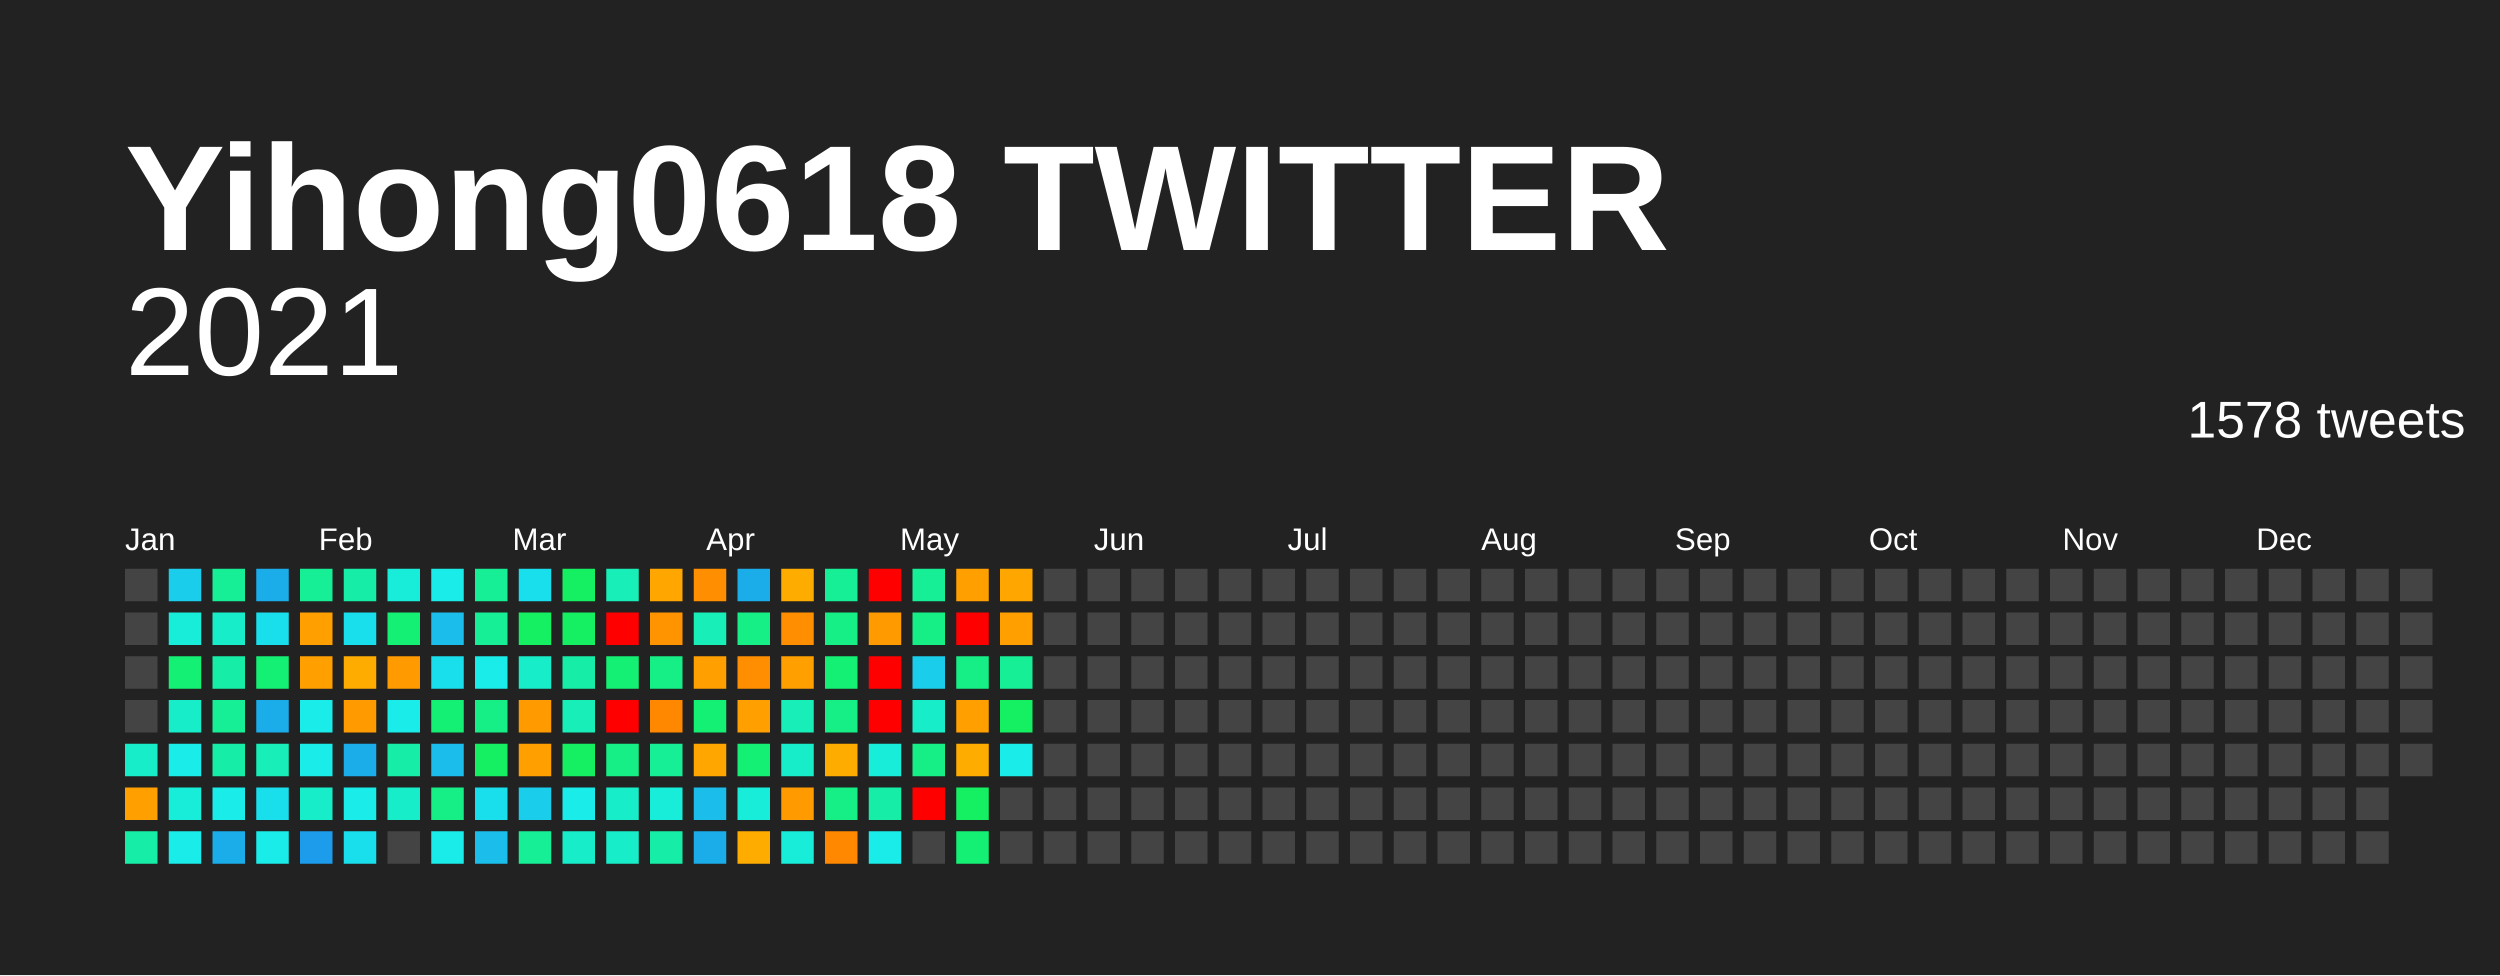
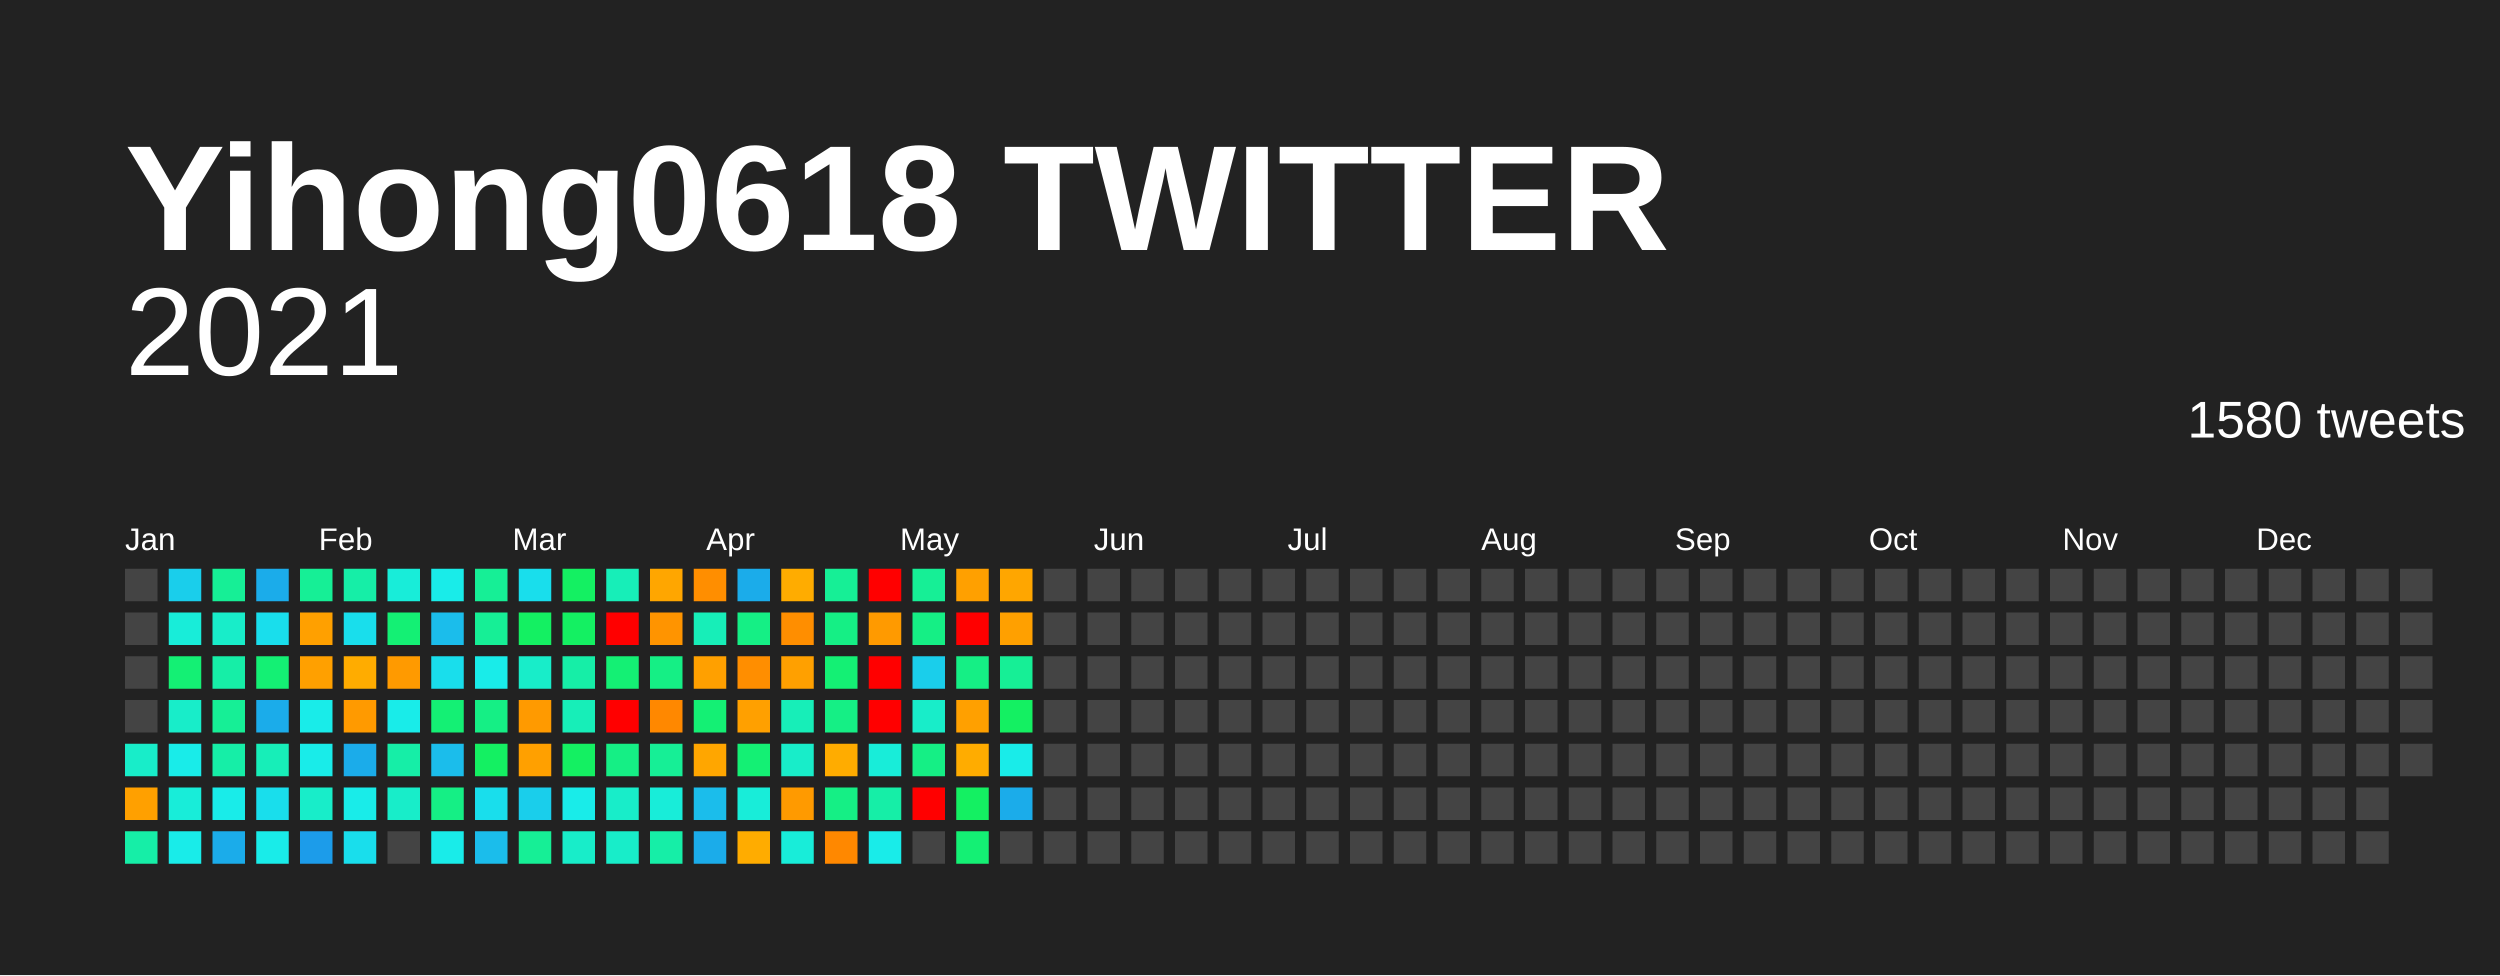
<svg xmlns="http://www.w3.org/2000/svg" baseProfile="full" height="78mm" version="1.1" viewBox="0,0,200,78" width="200mm">
  <defs />
  <rect fill="#222222" height="78" width="200" x="0" y="0" />
  <text fill="#FFFFFF" style="font-size:12px; font-family:Arial; font-weight:bold;" x="10" y="20">Yihong0618 TWITTER</text>
  <text alignment-baseline="hanging" fill="#FFFFFF" style="font-size:10.0px; font-family:Arial;" x="10" y="30">2021</text>
-   <text alignment-baseline="hanging" fill="#FFFFFF" style="font-size:4.125px; font-family:Arial;" x="175" y="35">1578 tweets</text>
+   <text alignment-baseline="hanging" fill="#FFFFFF" style="font-size:4.125px; font-family:Arial;" x="175" y="35">1580 tweets</text>
  <text fill="#FFFFFF" style="font-size:2.5px; font-family:Arial" x="10.0" y="44">Jan</text>
  <text fill="#FFFFFF" style="font-size:2.5px; font-family:Arial" x="25.5" y="44">Feb</text>
  <text fill="#FFFFFF" style="font-size:2.5px; font-family:Arial" x="41.0" y="44">Mar</text>
  <text fill="#FFFFFF" style="font-size:2.5px; font-family:Arial" x="56.5" y="44">Apr</text>
  <text fill="#FFFFFF" style="font-size:2.5px; font-family:Arial" x="72.0" y="44">May</text>
  <text fill="#FFFFFF" style="font-size:2.5px; font-family:Arial" x="87.5" y="44">Jun</text>
  <text fill="#FFFFFF" style="font-size:2.5px; font-family:Arial" x="103.0" y="44">Jul</text>
  <text fill="#FFFFFF" style="font-size:2.5px; font-family:Arial" x="118.5" y="44">Aug</text>
  <text fill="#FFFFFF" style="font-size:2.5px; font-family:Arial" x="134.0" y="44">Sep</text>
  <text fill="#FFFFFF" style="font-size:2.5px; font-family:Arial" x="149.5" y="44">Oct</text>
  <text fill="#FFFFFF" style="font-size:2.5px; font-family:Arial" x="165.0" y="44">Nov</text>
  <text fill="#FFFFFF" style="font-size:2.5px; font-family:Arial" x="180.5" y="44">Dec</text>
  <rect fill="#444444" height="2.6" width="2.6" x="10.0" y="45.5" />
  <rect fill="#444444" height="2.6" width="2.6" x="10.0" y="49.0" />
  <rect fill="#444444" height="2.6" width="2.6" x="10.0" y="52.5" />
  <rect fill="#444444" height="2.6" width="2.6" x="10.0" y="56.0" />
  <rect fill="#18edc9" height="2.6" width="2.6" x="10.0" y="59.5" />
  <rect fill="#ffa000" height="2.6" width="2.6" x="10.0" y="63.0" />
  <rect fill="#16eea7" height="2.6" width="2.6" x="10.0" y="66.5" />
  <rect fill="#1aceeb" height="2.6" width="2.6" x="13.5" y="45.5" />
  <rect fill="#18edd9" height="2.6" width="2.6" x="13.5" y="49.0" />
  <rect fill="#14f074" height="2.6" width="2.6" x="13.5" y="52.5" />
  <rect fill="#18edc9" height="2.6" width="2.6" x="13.5" y="56.0" />
  <rect fill="#19ece9" height="2.6" width="2.6" x="13.5" y="59.5" />
  <rect fill="#18edd9" height="2.6" width="2.6" x="13.5" y="63.0" />
  <rect fill="#19ece9" height="2.6" width="2.6" x="13.5" y="66.5" />
  <rect fill="#16ef96" height="2.6" width="2.6" x="17.0" y="45.5" />
  <rect fill="#18edc9" height="2.6" width="2.6" x="17.0" y="49.0" />
  <rect fill="#16eea7" height="2.6" width="2.6" x="17.0" y="52.5" />
  <rect fill="#16ef96" height="2.6" width="2.6" x="17.0" y="56.0" />
  <rect fill="#16eea7" height="2.6" width="2.6" x="17.0" y="59.5" />
  <rect fill="#19ece9" height="2.6" width="2.6" x="17.0" y="63.0" />
  <rect fill="#1bacea" height="2.6" width="2.6" x="17.0" y="66.5" />
  <rect fill="#1bacea" height="2.6" width="2.6" x="20.5" y="45.5" />
  <rect fill="#19deec" height="2.6" width="2.6" x="20.5" y="49.0" />
  <rect fill="#14f074" height="2.6" width="2.6" x="20.5" y="52.5" />
  <rect fill="#1bacea" height="2.6" width="2.6" x="20.5" y="56.0" />
  <rect fill="#17eeb8" height="2.6" width="2.6" x="20.5" y="59.5" />
  <rect fill="#19deec" height="2.6" width="2.6" x="20.5" y="63.0" />
  <rect fill="#19ece9" height="2.6" width="2.6" x="20.5" y="66.5" />
  <rect fill="#16ef96" height="2.6" width="2.6" x="24.0" y="45.5" />
  <rect fill="#ffa000" height="2.6" width="2.6" x="24.0" y="49.0" />
  <rect fill="#ffa000" height="2.6" width="2.6" x="24.0" y="52.5" />
  <rect fill="#19ece9" height="2.6" width="2.6" x="24.0" y="56.0" />
  <rect fill="#19ece9" height="2.6" width="2.6" x="24.0" y="59.5" />
  <rect fill="#18edc9" height="2.6" width="2.6" x="24.0" y="63.0" />
  <rect fill="#1c9cea" height="2.6" width="2.6" x="24.0" y="66.5" />
  <rect fill="#16eea7" height="2.6" width="2.6" x="27.5" y="45.5" />
  <rect fill="#19deec" height="2.6" width="2.6" x="27.5" y="49.0" />
  <rect fill="#ffac00" height="2.6" width="2.6" x="27.5" y="52.5" />
  <rect fill="#ff9a00" height="2.6" width="2.6" x="27.5" y="56.0" />
  <rect fill="#1bacea" height="2.6" width="2.6" x="27.5" y="59.5" />
  <rect fill="#19ece9" height="2.6" width="2.6" x="27.5" y="63.0" />
  <rect fill="#19deec" height="2.6" width="2.6" x="27.5" y="66.5" />
  <rect fill="#18edd9" height="2.6" width="2.6" x="31.0" y="45.5" />
  <rect fill="#14f074" height="2.6" width="2.6" x="31.0" y="49.0" />
  <rect fill="#ff9a00" height="2.6" width="2.6" x="31.0" y="52.5" />
  <rect fill="#19ece9" height="2.6" width="2.6" x="31.0" y="56.0" />
  <rect fill="#16eea7" height="2.6" width="2.6" x="31.0" y="59.5" />
  <rect fill="#18edc9" height="2.6" width="2.6" x="31.0" y="63.0" />
  <rect fill="#444444" height="2.6" width="2.6" x="31.0" y="66.5" />
  <rect fill="#19ece9" height="2.6" width="2.6" x="34.5" y="45.5" />
  <rect fill="#1bbdeb" height="2.6" width="2.6" x="34.5" y="49.0" />
  <rect fill="#19deec" height="2.6" width="2.6" x="34.5" y="52.5" />
  <rect fill="#14f074" height="2.6" width="2.6" x="34.5" y="56.0" />
  <rect fill="#1bbdeb" height="2.6" width="2.6" x="34.5" y="59.5" />
  <rect fill="#15ef85" height="2.6" width="2.6" x="34.5" y="63.0" />
  <rect fill="#19ece9" height="2.6" width="2.6" x="34.5" y="66.5" />
  <rect fill="#16ef96" height="2.6" width="2.6" x="38.0" y="45.5" />
  <rect fill="#16ef96" height="2.6" width="2.6" x="38.0" y="49.0" />
  <rect fill="#19ece9" height="2.6" width="2.6" x="38.0" y="52.5" />
  <rect fill="#15ef85" height="2.6" width="2.6" x="38.0" y="56.0" />
  <rect fill="#14f062" height="2.6" width="2.6" x="38.0" y="59.5" />
  <rect fill="#19deec" height="2.6" width="2.6" x="38.0" y="63.0" />
  <rect fill="#1bbdeb" height="2.6" width="2.6" x="38.0" y="66.5" />
  <rect fill="#19deec" height="2.6" width="2.6" x="41.5" y="45.5" />
  <rect fill="#14f062" height="2.6" width="2.6" x="41.5" y="49.0" />
  <rect fill="#18edc9" height="2.6" width="2.6" x="41.5" y="52.5" />
  <rect fill="#ff9a00" height="2.6" width="2.6" x="41.5" y="56.0" />
  <rect fill="#ffa000" height="2.6" width="2.6" x="41.5" y="59.5" />
  <rect fill="#1aceeb" height="2.6" width="2.6" x="41.5" y="63.0" />
  <rect fill="#16ef96" height="2.6" width="2.6" x="41.5" y="66.5" />
  <rect fill="#14f062" height="2.6" width="2.6" x="45.0" y="45.5" />
  <rect fill="#14f062" height="2.6" width="2.6" x="45.0" y="49.0" />
  <rect fill="#16eea7" height="2.6" width="2.6" x="45.0" y="52.5" />
  <rect fill="#17eeb8" height="2.6" width="2.6" x="45.0" y="56.0" />
  <rect fill="#14f062" height="2.6" width="2.6" x="45.0" y="59.5" />
  <rect fill="#19ece9" height="2.6" width="2.6" x="45.0" y="63.0" />
  <rect fill="#18edc9" height="2.6" width="2.6" x="45.0" y="66.5" />
  <rect fill="#17eeb8" height="2.6" width="2.6" x="48.5" y="45.5" />
  <rect fill="red" height="2.6" width="2.6" x="48.5" y="49.0" />
  <rect fill="#14f074" height="2.6" width="2.6" x="48.5" y="52.5" />
  <rect fill="red" height="2.6" width="2.6" x="48.5" y="56.0" />
  <rect fill="#15ef85" height="2.6" width="2.6" x="48.5" y="59.5" />
  <rect fill="#18edc9" height="2.6" width="2.6" x="48.5" y="63.0" />
  <rect fill="#18edc9" height="2.6" width="2.6" x="48.5" y="66.5" />
  <rect fill="#ffa600" height="2.6" width="2.6" x="52.0" y="45.5" />
  <rect fill="#ff9400" height="2.6" width="2.6" x="52.0" y="49.0" />
  <rect fill="#15ef85" height="2.6" width="2.6" x="52.0" y="52.5" />
  <rect fill="#ff8800" height="2.6" width="2.6" x="52.0" y="56.0" />
  <rect fill="#16ef96" height="2.6" width="2.6" x="52.0" y="59.5" />
  <rect fill="#18edd9" height="2.6" width="2.6" x="52.0" y="63.0" />
  <rect fill="#16eea7" height="2.6" width="2.6" x="52.0" y="66.5" />
  <rect fill="#ff8e00" height="2.6" width="2.6" x="55.5" y="45.5" />
  <rect fill="#17eeb8" height="2.6" width="2.6" x="55.5" y="49.0" />
  <rect fill="#ffa000" height="2.6" width="2.6" x="55.5" y="52.5" />
  <rect fill="#14f074" height="2.6" width="2.6" x="55.5" y="56.0" />
  <rect fill="#ffa600" height="2.6" width="2.6" x="55.5" y="59.5" />
  <rect fill="#1bbdeb" height="2.6" width="2.6" x="55.5" y="63.0" />
  <rect fill="#1bacea" height="2.6" width="2.6" x="55.5" y="66.5" />
  <rect fill="#1bacea" height="2.6" width="2.6" x="59.0" y="45.5" />
  <rect fill="#15ef85" height="2.6" width="2.6" x="59.0" y="49.0" />
  <rect fill="#ff8e00" height="2.6" width="2.6" x="59.0" y="52.5" />
  <rect fill="#ffa000" height="2.6" width="2.6" x="59.0" y="56.0" />
  <rect fill="#14f074" height="2.6" width="2.6" x="59.0" y="59.5" />
  <rect fill="#18edd9" height="2.6" width="2.6" x="59.0" y="63.0" />
  <rect fill="#ffac00" height="2.6" width="2.6" x="59.0" y="66.5" />
  <rect fill="#ffac00" height="2.6" width="2.6" x="62.5" y="45.5" />
  <rect fill="#ff8e00" height="2.6" width="2.6" x="62.5" y="49.0" />
  <rect fill="#ffa000" height="2.6" width="2.6" x="62.5" y="52.5" />
  <rect fill="#17eeb8" height="2.6" width="2.6" x="62.5" y="56.0" />
  <rect fill="#18edc9" height="2.6" width="2.6" x="62.5" y="59.5" />
  <rect fill="#ff9a00" height="2.6" width="2.6" x="62.5" y="63.0" />
  <rect fill="#18edd9" height="2.6" width="2.6" x="62.5" y="66.5" />
  <rect fill="#16ef96" height="2.6" width="2.6" x="66.0" y="45.5" />
  <rect fill="#15ef85" height="2.6" width="2.6" x="66.0" y="49.0" />
  <rect fill="#14f074" height="2.6" width="2.6" x="66.0" y="52.5" />
  <rect fill="#15ef85" height="2.6" width="2.6" x="66.0" y="56.0" />
  <rect fill="#ffac00" height="2.6" width="2.6" x="66.0" y="59.5" />
  <rect fill="#15ef85" height="2.6" width="2.6" x="66.0" y="63.0" />
  <rect fill="#ff8800" height="2.6" width="2.6" x="66.0" y="66.5" />
  <rect fill="red" height="2.6" width="2.6" x="69.5" y="45.5" />
  <rect fill="#ff9a00" height="2.6" width="2.6" x="69.5" y="49.0" />
  <rect fill="red" height="2.6" width="2.6" x="69.5" y="52.5" />
  <rect fill="red" height="2.6" width="2.6" x="69.5" y="56.0" />
  <rect fill="#18edd9" height="2.6" width="2.6" x="69.5" y="59.5" />
  <rect fill="#16eea7" height="2.6" width="2.6" x="69.5" y="63.0" />
  <rect fill="#19ece9" height="2.6" width="2.6" x="69.5" y="66.5" />
  <rect fill="#16ef96" height="2.6" width="2.6" x="73.0" y="45.5" />
  <rect fill="#15ef85" height="2.6" width="2.6" x="73.0" y="49.0" />
  <rect fill="#1aceeb" height="2.6" width="2.6" x="73.0" y="52.5" />
  <rect fill="#18edc9" height="2.6" width="2.6" x="73.0" y="56.0" />
  <rect fill="#15ef85" height="2.6" width="2.6" x="73.0" y="59.5" />
  <rect fill="red" height="2.6" width="2.6" x="73.0" y="63.0" />
  <rect fill="#444444" height="2.6" width="2.6" x="73.0" y="66.5" />
  <rect fill="#ffa000" height="2.6" width="2.6" x="76.5" y="45.5" />
  <rect fill="red" height="2.6" width="2.6" x="76.5" y="49.0" />
  <rect fill="#15ef85" height="2.6" width="2.6" x="76.5" y="52.5" />
  <rect fill="#ffa000" height="2.6" width="2.6" x="76.5" y="56.0" />
  <rect fill="#ffac00" height="2.6" width="2.6" x="76.5" y="59.5" />
  <rect fill="#14f062" height="2.6" width="2.6" x="76.5" y="63.0" />
  <rect fill="#14f074" height="2.6" width="2.6" x="76.5" y="66.5" />
  <rect fill="#ffa600" height="2.6" width="2.6" x="80.0" y="45.5" />
  <rect fill="#ffa000" height="2.6" width="2.6" x="80.0" y="49.0" />
  <rect fill="#16ef96" height="2.6" width="2.6" x="80.0" y="52.5" />
  <rect fill="#14f062" height="2.6" width="2.6" x="80.0" y="56.0" />
  <rect fill="#19ece9" height="2.6" width="2.6" x="80.0" y="59.5" />
-   <rect fill="#444444" height="2.6" width="2.6" x="80.0" y="63.0" />
+   <rect fill="#1bacea" height="2.6" width="2.6" x="80.0" y="63.0" />
  <rect fill="#444444" height="2.6" width="2.6" x="80.0" y="66.5" />
  <rect fill="#444444" height="2.6" width="2.6" x="83.5" y="45.5" />
  <rect fill="#444444" height="2.6" width="2.6" x="83.5" y="49.0" />
  <rect fill="#444444" height="2.6" width="2.6" x="83.5" y="52.5" />
  <rect fill="#444444" height="2.6" width="2.6" x="83.5" y="56.0" />
  <rect fill="#444444" height="2.6" width="2.6" x="83.5" y="59.5" />
  <rect fill="#444444" height="2.6" width="2.6" x="83.5" y="63.0" />
  <rect fill="#444444" height="2.6" width="2.6" x="83.5" y="66.5" />
  <rect fill="#444444" height="2.6" width="2.6" x="87.0" y="45.5" />
  <rect fill="#444444" height="2.6" width="2.6" x="87.0" y="49.0" />
  <rect fill="#444444" height="2.6" width="2.6" x="87.0" y="52.5" />
  <rect fill="#444444" height="2.6" width="2.6" x="87.0" y="56.0" />
  <rect fill="#444444" height="2.6" width="2.6" x="87.0" y="59.5" />
  <rect fill="#444444" height="2.6" width="2.6" x="87.0" y="63.0" />
  <rect fill="#444444" height="2.6" width="2.6" x="87.0" y="66.5" />
  <rect fill="#444444" height="2.6" width="2.6" x="90.5" y="45.5" />
  <rect fill="#444444" height="2.6" width="2.6" x="90.5" y="49.0" />
  <rect fill="#444444" height="2.6" width="2.6" x="90.5" y="52.5" />
  <rect fill="#444444" height="2.6" width="2.6" x="90.5" y="56.0" />
  <rect fill="#444444" height="2.6" width="2.6" x="90.5" y="59.5" />
  <rect fill="#444444" height="2.6" width="2.6" x="90.5" y="63.0" />
  <rect fill="#444444" height="2.6" width="2.6" x="90.5" y="66.5" />
  <rect fill="#444444" height="2.6" width="2.6" x="94.0" y="45.5" />
  <rect fill="#444444" height="2.6" width="2.6" x="94.0" y="49.0" />
  <rect fill="#444444" height="2.6" width="2.6" x="94.0" y="52.5" />
  <rect fill="#444444" height="2.6" width="2.6" x="94.0" y="56.0" />
  <rect fill="#444444" height="2.6" width="2.6" x="94.0" y="59.5" />
  <rect fill="#444444" height="2.6" width="2.6" x="94.0" y="63.0" />
  <rect fill="#444444" height="2.6" width="2.6" x="94.0" y="66.5" />
  <rect fill="#444444" height="2.6" width="2.6" x="97.5" y="45.5" />
  <rect fill="#444444" height="2.6" width="2.6" x="97.5" y="49.0" />
  <rect fill="#444444" height="2.6" width="2.6" x="97.5" y="52.5" />
  <rect fill="#444444" height="2.6" width="2.6" x="97.5" y="56.0" />
  <rect fill="#444444" height="2.6" width="2.6" x="97.5" y="59.5" />
  <rect fill="#444444" height="2.6" width="2.6" x="97.5" y="63.0" />
  <rect fill="#444444" height="2.6" width="2.6" x="97.5" y="66.5" />
  <rect fill="#444444" height="2.6" width="2.6" x="101.0" y="45.5" />
  <rect fill="#444444" height="2.6" width="2.6" x="101.0" y="49.0" />
  <rect fill="#444444" height="2.6" width="2.6" x="101.0" y="52.5" />
  <rect fill="#444444" height="2.6" width="2.6" x="101.0" y="56.0" />
  <rect fill="#444444" height="2.6" width="2.6" x="101.0" y="59.5" />
  <rect fill="#444444" height="2.6" width="2.6" x="101.0" y="63.0" />
  <rect fill="#444444" height="2.6" width="2.6" x="101.0" y="66.5" />
  <rect fill="#444444" height="2.6" width="2.6" x="104.5" y="45.5" />
  <rect fill="#444444" height="2.6" width="2.6" x="104.5" y="49.0" />
  <rect fill="#444444" height="2.6" width="2.6" x="104.5" y="52.5" />
  <rect fill="#444444" height="2.6" width="2.6" x="104.5" y="56.0" />
  <rect fill="#444444" height="2.6" width="2.6" x="104.5" y="59.5" />
  <rect fill="#444444" height="2.6" width="2.6" x="104.5" y="63.0" />
  <rect fill="#444444" height="2.6" width="2.6" x="104.5" y="66.5" />
  <rect fill="#444444" height="2.6" width="2.6" x="108.0" y="45.5" />
  <rect fill="#444444" height="2.6" width="2.6" x="108.0" y="49.0" />
  <rect fill="#444444" height="2.6" width="2.6" x="108.0" y="52.5" />
  <rect fill="#444444" height="2.6" width="2.6" x="108.0" y="56.0" />
  <rect fill="#444444" height="2.6" width="2.6" x="108.0" y="59.5" />
  <rect fill="#444444" height="2.6" width="2.6" x="108.0" y="63.0" />
  <rect fill="#444444" height="2.6" width="2.6" x="108.0" y="66.5" />
  <rect fill="#444444" height="2.6" width="2.6" x="111.5" y="45.5" />
  <rect fill="#444444" height="2.6" width="2.6" x="111.5" y="49.0" />
  <rect fill="#444444" height="2.6" width="2.6" x="111.5" y="52.5" />
  <rect fill="#444444" height="2.6" width="2.6" x="111.5" y="56.0" />
  <rect fill="#444444" height="2.6" width="2.6" x="111.5" y="59.5" />
  <rect fill="#444444" height="2.6" width="2.6" x="111.5" y="63.0" />
  <rect fill="#444444" height="2.6" width="2.6" x="111.5" y="66.5" />
  <rect fill="#444444" height="2.6" width="2.6" x="115.0" y="45.5" />
  <rect fill="#444444" height="2.6" width="2.6" x="115.0" y="49.0" />
  <rect fill="#444444" height="2.6" width="2.6" x="115.0" y="52.5" />
  <rect fill="#444444" height="2.6" width="2.6" x="115.0" y="56.0" />
  <rect fill="#444444" height="2.6" width="2.6" x="115.0" y="59.5" />
  <rect fill="#444444" height="2.6" width="2.6" x="115.0" y="63.0" />
  <rect fill="#444444" height="2.6" width="2.6" x="115.0" y="66.5" />
  <rect fill="#444444" height="2.6" width="2.6" x="118.5" y="45.5" />
  <rect fill="#444444" height="2.6" width="2.6" x="118.5" y="49.0" />
  <rect fill="#444444" height="2.6" width="2.6" x="118.5" y="52.5" />
  <rect fill="#444444" height="2.6" width="2.6" x="118.5" y="56.0" />
  <rect fill="#444444" height="2.6" width="2.6" x="118.5" y="59.5" />
  <rect fill="#444444" height="2.6" width="2.6" x="118.5" y="63.0" />
  <rect fill="#444444" height="2.6" width="2.6" x="118.5" y="66.5" />
  <rect fill="#444444" height="2.6" width="2.6" x="122.0" y="45.5" />
  <rect fill="#444444" height="2.6" width="2.6" x="122.0" y="49.0" />
  <rect fill="#444444" height="2.6" width="2.6" x="122.0" y="52.5" />
  <rect fill="#444444" height="2.6" width="2.6" x="122.0" y="56.0" />
  <rect fill="#444444" height="2.6" width="2.6" x="122.0" y="59.5" />
  <rect fill="#444444" height="2.6" width="2.6" x="122.0" y="63.0" />
  <rect fill="#444444" height="2.6" width="2.6" x="122.0" y="66.5" />
  <rect fill="#444444" height="2.6" width="2.6" x="125.5" y="45.5" />
  <rect fill="#444444" height="2.6" width="2.6" x="125.5" y="49.0" />
  <rect fill="#444444" height="2.6" width="2.6" x="125.5" y="52.5" />
  <rect fill="#444444" height="2.6" width="2.6" x="125.5" y="56.0" />
  <rect fill="#444444" height="2.6" width="2.6" x="125.5" y="59.5" />
  <rect fill="#444444" height="2.6" width="2.6" x="125.5" y="63.0" />
  <rect fill="#444444" height="2.6" width="2.6" x="125.5" y="66.5" />
  <rect fill="#444444" height="2.6" width="2.6" x="129.0" y="45.5" />
  <rect fill="#444444" height="2.6" width="2.6" x="129.0" y="49.0" />
  <rect fill="#444444" height="2.6" width="2.6" x="129.0" y="52.5" />
  <rect fill="#444444" height="2.6" width="2.6" x="129.0" y="56.0" />
  <rect fill="#444444" height="2.6" width="2.6" x="129.0" y="59.5" />
  <rect fill="#444444" height="2.6" width="2.6" x="129.0" y="63.0" />
  <rect fill="#444444" height="2.6" width="2.6" x="129.0" y="66.5" />
  <rect fill="#444444" height="2.6" width="2.6" x="132.5" y="45.5" />
  <rect fill="#444444" height="2.6" width="2.6" x="132.5" y="49.0" />
  <rect fill="#444444" height="2.6" width="2.6" x="132.5" y="52.5" />
  <rect fill="#444444" height="2.6" width="2.6" x="132.5" y="56.0" />
  <rect fill="#444444" height="2.6" width="2.6" x="132.5" y="59.5" />
  <rect fill="#444444" height="2.6" width="2.6" x="132.5" y="63.0" />
  <rect fill="#444444" height="2.6" width="2.6" x="132.5" y="66.5" />
  <rect fill="#444444" height="2.6" width="2.6" x="136.0" y="45.5" />
  <rect fill="#444444" height="2.6" width="2.6" x="136.0" y="49.0" />
  <rect fill="#444444" height="2.6" width="2.6" x="136.0" y="52.5" />
  <rect fill="#444444" height="2.6" width="2.6" x="136.0" y="56.0" />
  <rect fill="#444444" height="2.6" width="2.6" x="136.0" y="59.5" />
  <rect fill="#444444" height="2.6" width="2.6" x="136.0" y="63.0" />
  <rect fill="#444444" height="2.6" width="2.6" x="136.0" y="66.5" />
  <rect fill="#444444" height="2.6" width="2.6" x="139.5" y="45.5" />
  <rect fill="#444444" height="2.6" width="2.6" x="139.5" y="49.0" />
  <rect fill="#444444" height="2.6" width="2.6" x="139.5" y="52.5" />
  <rect fill="#444444" height="2.6" width="2.6" x="139.5" y="56.0" />
  <rect fill="#444444" height="2.6" width="2.6" x="139.5" y="59.5" />
  <rect fill="#444444" height="2.6" width="2.6" x="139.5" y="63.0" />
  <rect fill="#444444" height="2.6" width="2.6" x="139.5" y="66.5" />
  <rect fill="#444444" height="2.6" width="2.6" x="143.0" y="45.5" />
  <rect fill="#444444" height="2.6" width="2.6" x="143.0" y="49.0" />
  <rect fill="#444444" height="2.6" width="2.6" x="143.0" y="52.5" />
  <rect fill="#444444" height="2.6" width="2.6" x="143.0" y="56.0" />
  <rect fill="#444444" height="2.6" width="2.6" x="143.0" y="59.5" />
  <rect fill="#444444" height="2.6" width="2.6" x="143.0" y="63.0" />
  <rect fill="#444444" height="2.6" width="2.6" x="143.0" y="66.5" />
  <rect fill="#444444" height="2.6" width="2.6" x="146.5" y="45.5" />
  <rect fill="#444444" height="2.6" width="2.6" x="146.5" y="49.0" />
  <rect fill="#444444" height="2.6" width="2.6" x="146.5" y="52.5" />
  <rect fill="#444444" height="2.6" width="2.6" x="146.5" y="56.0" />
  <rect fill="#444444" height="2.6" width="2.6" x="146.5" y="59.5" />
  <rect fill="#444444" height="2.6" width="2.6" x="146.5" y="63.0" />
  <rect fill="#444444" height="2.6" width="2.6" x="146.5" y="66.5" />
  <rect fill="#444444" height="2.6" width="2.6" x="150.0" y="45.5" />
  <rect fill="#444444" height="2.6" width="2.6" x="150.0" y="49.0" />
  <rect fill="#444444" height="2.6" width="2.6" x="150.0" y="52.5" />
  <rect fill="#444444" height="2.6" width="2.6" x="150.0" y="56.0" />
  <rect fill="#444444" height="2.6" width="2.6" x="150.0" y="59.5" />
  <rect fill="#444444" height="2.6" width="2.6" x="150.0" y="63.0" />
  <rect fill="#444444" height="2.6" width="2.6" x="150.0" y="66.5" />
  <rect fill="#444444" height="2.6" width="2.6" x="153.5" y="45.5" />
  <rect fill="#444444" height="2.6" width="2.6" x="153.5" y="49.0" />
  <rect fill="#444444" height="2.6" width="2.6" x="153.5" y="52.5" />
  <rect fill="#444444" height="2.6" width="2.6" x="153.5" y="56.0" />
  <rect fill="#444444" height="2.6" width="2.6" x="153.5" y="59.5" />
  <rect fill="#444444" height="2.6" width="2.6" x="153.5" y="63.0" />
  <rect fill="#444444" height="2.6" width="2.6" x="153.5" y="66.5" />
  <rect fill="#444444" height="2.6" width="2.6" x="157.0" y="45.5" />
  <rect fill="#444444" height="2.6" width="2.6" x="157.0" y="49.0" />
  <rect fill="#444444" height="2.6" width="2.6" x="157.0" y="52.5" />
  <rect fill="#444444" height="2.6" width="2.6" x="157.0" y="56.0" />
  <rect fill="#444444" height="2.6" width="2.6" x="157.0" y="59.5" />
  <rect fill="#444444" height="2.6" width="2.6" x="157.0" y="63.0" />
  <rect fill="#444444" height="2.6" width="2.6" x="157.0" y="66.5" />
  <rect fill="#444444" height="2.6" width="2.6" x="160.5" y="45.5" />
  <rect fill="#444444" height="2.6" width="2.6" x="160.5" y="49.0" />
  <rect fill="#444444" height="2.6" width="2.6" x="160.5" y="52.5" />
  <rect fill="#444444" height="2.6" width="2.6" x="160.5" y="56.0" />
  <rect fill="#444444" height="2.6" width="2.6" x="160.5" y="59.5" />
  <rect fill="#444444" height="2.6" width="2.6" x="160.5" y="63.0" />
  <rect fill="#444444" height="2.6" width="2.6" x="160.5" y="66.5" />
  <rect fill="#444444" height="2.6" width="2.6" x="164.0" y="45.5" />
  <rect fill="#444444" height="2.6" width="2.6" x="164.0" y="49.0" />
  <rect fill="#444444" height="2.6" width="2.6" x="164.0" y="52.5" />
  <rect fill="#444444" height="2.6" width="2.6" x="164.0" y="56.0" />
  <rect fill="#444444" height="2.6" width="2.6" x="164.0" y="59.5" />
  <rect fill="#444444" height="2.6" width="2.6" x="164.0" y="63.0" />
  <rect fill="#444444" height="2.6" width="2.6" x="164.0" y="66.5" />
  <rect fill="#444444" height="2.6" width="2.6" x="167.5" y="45.5" />
  <rect fill="#444444" height="2.6" width="2.6" x="167.5" y="49.0" />
  <rect fill="#444444" height="2.6" width="2.6" x="167.5" y="52.5" />
  <rect fill="#444444" height="2.6" width="2.6" x="167.5" y="56.0" />
  <rect fill="#444444" height="2.6" width="2.6" x="167.5" y="59.5" />
  <rect fill="#444444" height="2.6" width="2.6" x="167.5" y="63.0" />
  <rect fill="#444444" height="2.6" width="2.6" x="167.5" y="66.5" />
  <rect fill="#444444" height="2.6" width="2.6" x="171.0" y="45.5" />
  <rect fill="#444444" height="2.6" width="2.6" x="171.0" y="49.0" />
  <rect fill="#444444" height="2.6" width="2.6" x="171.0" y="52.5" />
  <rect fill="#444444" height="2.6" width="2.6" x="171.0" y="56.0" />
  <rect fill="#444444" height="2.6" width="2.6" x="171.0" y="59.5" />
  <rect fill="#444444" height="2.6" width="2.6" x="171.0" y="63.0" />
  <rect fill="#444444" height="2.6" width="2.6" x="171.0" y="66.5" />
  <rect fill="#444444" height="2.6" width="2.6" x="174.5" y="45.5" />
  <rect fill="#444444" height="2.6" width="2.6" x="174.5" y="49.0" />
  <rect fill="#444444" height="2.6" width="2.6" x="174.5" y="52.5" />
  <rect fill="#444444" height="2.6" width="2.6" x="174.5" y="56.0" />
  <rect fill="#444444" height="2.6" width="2.6" x="174.5" y="59.5" />
  <rect fill="#444444" height="2.6" width="2.6" x="174.5" y="63.0" />
  <rect fill="#444444" height="2.6" width="2.6" x="174.5" y="66.5" />
  <rect fill="#444444" height="2.6" width="2.6" x="178.0" y="45.5" />
  <rect fill="#444444" height="2.6" width="2.6" x="178.0" y="49.0" />
  <rect fill="#444444" height="2.6" width="2.6" x="178.0" y="52.5" />
  <rect fill="#444444" height="2.6" width="2.6" x="178.0" y="56.0" />
  <rect fill="#444444" height="2.6" width="2.6" x="178.0" y="59.5" />
  <rect fill="#444444" height="2.6" width="2.6" x="178.0" y="63.0" />
  <rect fill="#444444" height="2.6" width="2.6" x="178.0" y="66.5" />
  <rect fill="#444444" height="2.6" width="2.6" x="181.5" y="45.5" />
  <rect fill="#444444" height="2.6" width="2.6" x="181.5" y="49.0" />
  <rect fill="#444444" height="2.6" width="2.6" x="181.5" y="52.5" />
  <rect fill="#444444" height="2.6" width="2.6" x="181.5" y="56.0" />
  <rect fill="#444444" height="2.6" width="2.6" x="181.5" y="59.5" />
  <rect fill="#444444" height="2.6" width="2.6" x="181.5" y="63.0" />
  <rect fill="#444444" height="2.6" width="2.6" x="181.5" y="66.5" />
  <rect fill="#444444" height="2.6" width="2.6" x="185.0" y="45.5" />
  <rect fill="#444444" height="2.6" width="2.6" x="185.0" y="49.0" />
  <rect fill="#444444" height="2.6" width="2.6" x="185.0" y="52.5" />
  <rect fill="#444444" height="2.6" width="2.6" x="185.0" y="56.0" />
  <rect fill="#444444" height="2.6" width="2.6" x="185.0" y="59.5" />
  <rect fill="#444444" height="2.6" width="2.6" x="185.0" y="63.0" />
  <rect fill="#444444" height="2.6" width="2.6" x="185.0" y="66.5" />
  <rect fill="#444444" height="2.6" width="2.6" x="188.5" y="45.5" />
  <rect fill="#444444" height="2.6" width="2.6" x="188.5" y="49.0" />
  <rect fill="#444444" height="2.6" width="2.6" x="188.5" y="52.5" />
  <rect fill="#444444" height="2.6" width="2.6" x="188.5" y="56.0" />
  <rect fill="#444444" height="2.6" width="2.6" x="188.5" y="59.5" />
  <rect fill="#444444" height="2.6" width="2.6" x="188.5" y="63.0" />
  <rect fill="#444444" height="2.6" width="2.6" x="188.5" y="66.5" />
  <rect fill="#444444" height="2.6" width="2.6" x="192.0" y="45.5" />
  <rect fill="#444444" height="2.6" width="2.6" x="192.0" y="49.0" />
  <rect fill="#444444" height="2.6" width="2.6" x="192.0" y="52.5" />
  <rect fill="#444444" height="2.6" width="2.6" x="192.0" y="56.0" />
  <rect fill="#444444" height="2.6" width="2.6" x="192.0" y="59.5" />
</svg>
